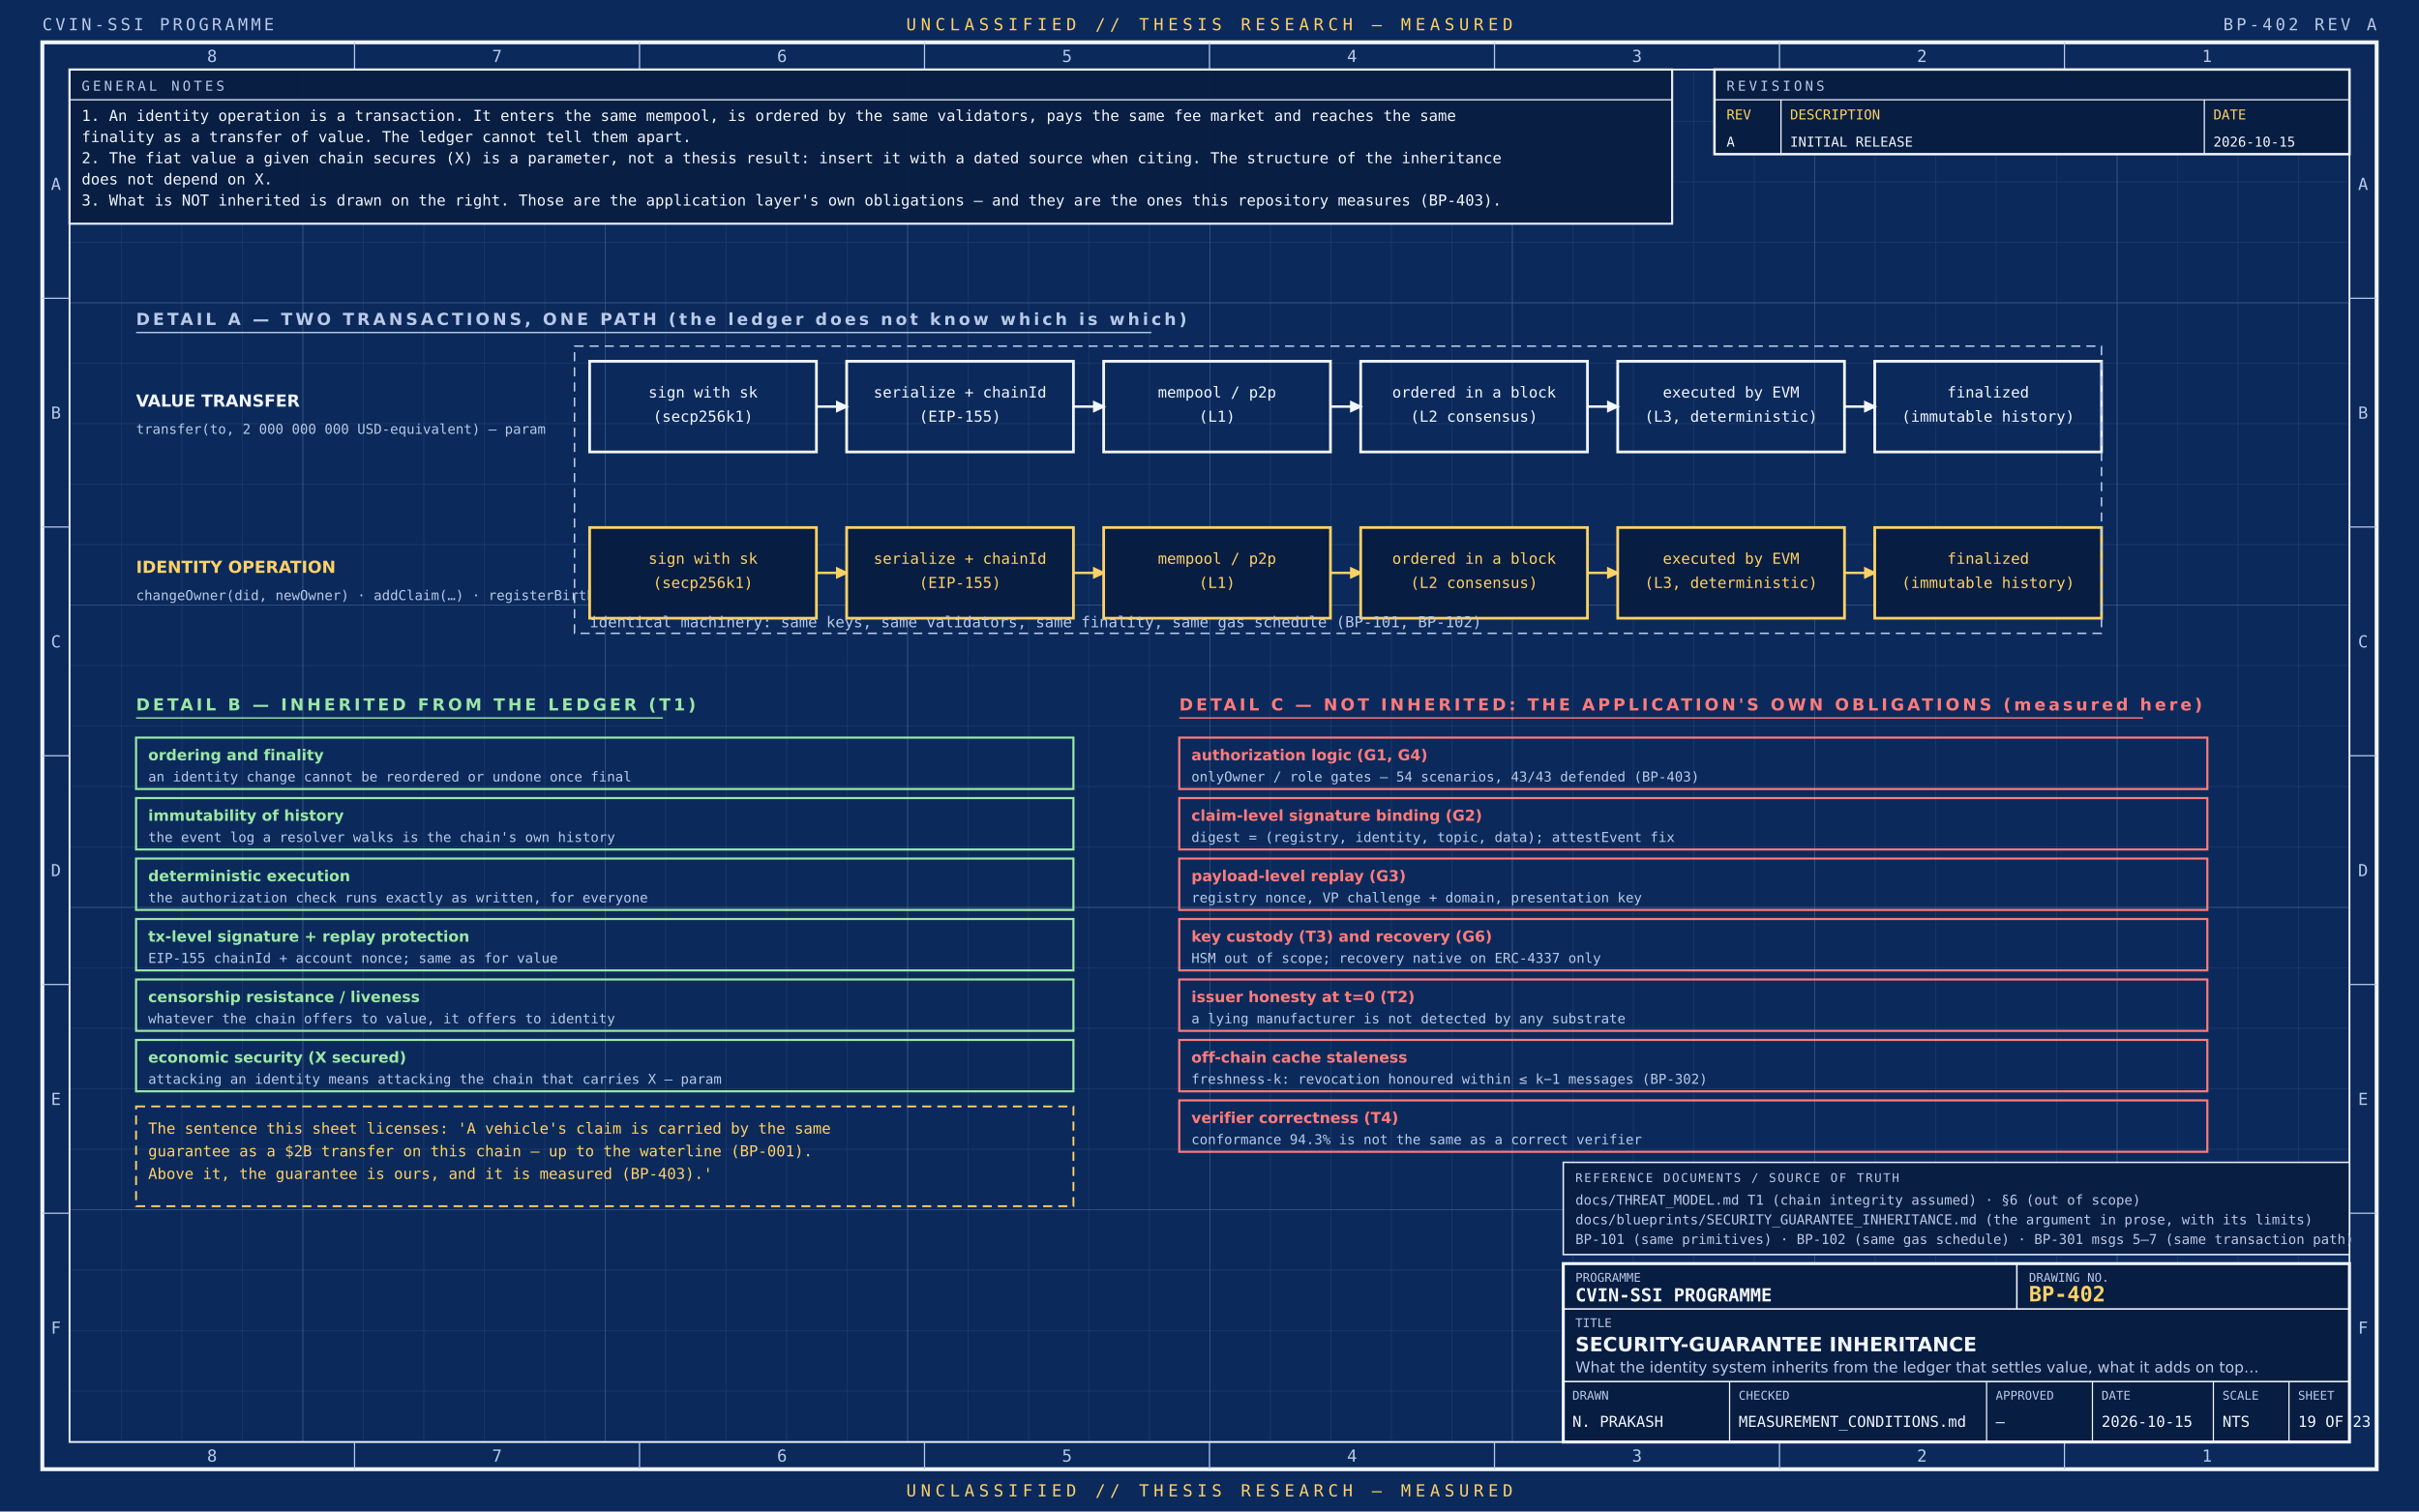
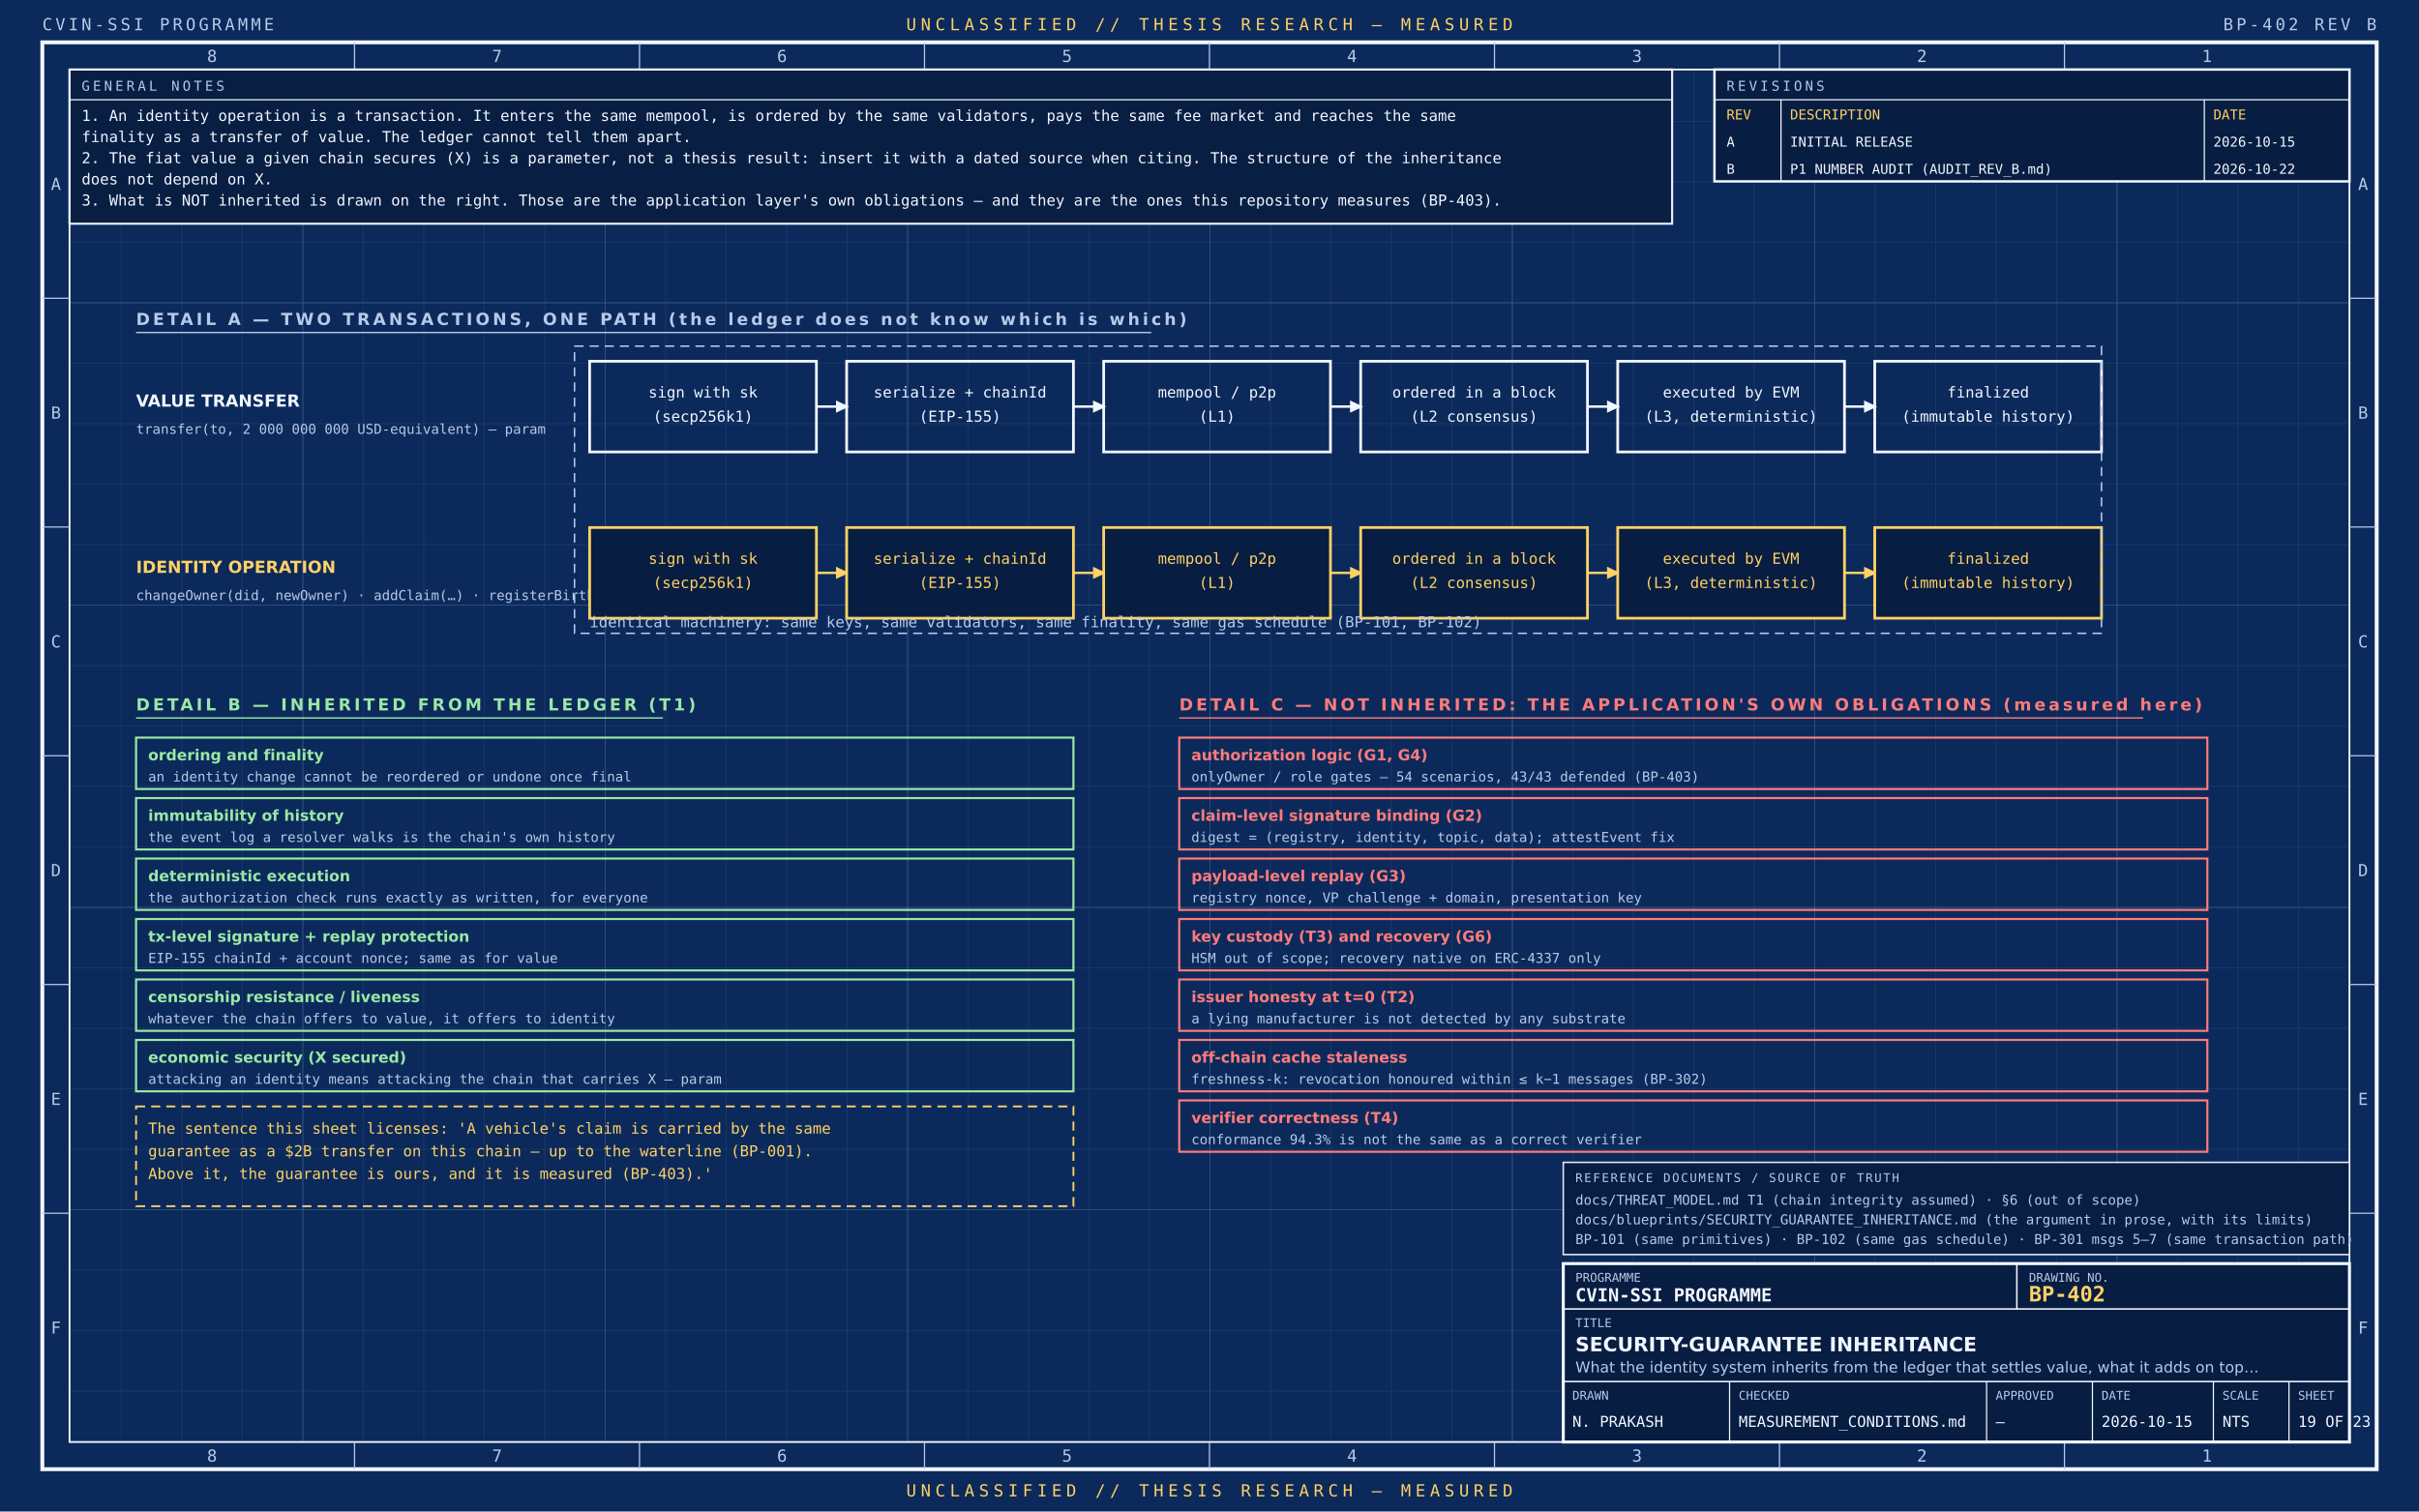
<svg xmlns="http://www.w3.org/2000/svg" width="1600" height="1000" viewBox="0 0 1600 1000">
  <defs>
    <pattern id="grid" width="40" height="40" patternUnits="userSpaceOnUse">
      <path d="M 40 0 L 0 0 0 40" fill="none" stroke="#5c78ad" stroke-width="0.35" opacity="0.55" />
    </pattern>
    <pattern id="grid2" width="200" height="200" patternUnits="userSpaceOnUse">
      <path d="M 200 0 L 0 0 0 200" fill="none" stroke="#5c78ad" stroke-width="0.7" opacity="0.6" />
    </pattern>
  </defs>
  <rect width="1600" height="1000" fill="#0b2a5b" />
  <rect x="46" y="46" width="1508" height="908" fill="url(#grid)" />
  <rect x="46" y="46" width="1508" height="908" fill="url(#grid2)" />
  <rect x="28" y="28" width="1544" height="944" fill="none" stroke="#f2f6ff" stroke-width="2.6" />
  <rect x="46" y="46" width="1508" height="908" fill="none" stroke="#f2f6ff" stroke-width="1.2" />
  <text x="140.25" y="41" font-family="DejaVu Sans Mono, Menlo, Consolas, monospace" font-size="11" fill="#b9c9e8" text-anchor="middle">8</text>
  <text x="140.25" y="967" font-family="DejaVu Sans Mono, Menlo, Consolas, monospace" font-size="11" fill="#b9c9e8" text-anchor="middle">8</text>
  <text x="328.75" y="41" font-family="DejaVu Sans Mono, Menlo, Consolas, monospace" font-size="11" fill="#b9c9e8" text-anchor="middle">7</text>
  <text x="328.75" y="967" font-family="DejaVu Sans Mono, Menlo, Consolas, monospace" font-size="11" fill="#b9c9e8" text-anchor="middle">7</text>
  <line x1="234.5" y1="28" x2="234.5" y2="46" stroke="#b9c9e8" stroke-width="0.8" />
  <line x1="234.5" y1="954" x2="234.5" y2="972" stroke="#b9c9e8" stroke-width="0.8" />
  <text x="517.25" y="41" font-family="DejaVu Sans Mono, Menlo, Consolas, monospace" font-size="11" fill="#b9c9e8" text-anchor="middle">6</text>
  <text x="517.25" y="967" font-family="DejaVu Sans Mono, Menlo, Consolas, monospace" font-size="11" fill="#b9c9e8" text-anchor="middle">6</text>
  <line x1="423.0" y1="28" x2="423.0" y2="46" stroke="#b9c9e8" stroke-width="0.8" />
  <line x1="423.0" y1="954" x2="423.0" y2="972" stroke="#b9c9e8" stroke-width="0.8" />
  <text x="705.75" y="41" font-family="DejaVu Sans Mono, Menlo, Consolas, monospace" font-size="11" fill="#b9c9e8" text-anchor="middle">5</text>
  <text x="705.75" y="967" font-family="DejaVu Sans Mono, Menlo, Consolas, monospace" font-size="11" fill="#b9c9e8" text-anchor="middle">5</text>
  <line x1="611.5" y1="28" x2="611.5" y2="46" stroke="#b9c9e8" stroke-width="0.8" />
  <line x1="611.5" y1="954" x2="611.5" y2="972" stroke="#b9c9e8" stroke-width="0.8" />
  <text x="894.25" y="41" font-family="DejaVu Sans Mono, Menlo, Consolas, monospace" font-size="11" fill="#b9c9e8" text-anchor="middle">4</text>
  <text x="894.25" y="967" font-family="DejaVu Sans Mono, Menlo, Consolas, monospace" font-size="11" fill="#b9c9e8" text-anchor="middle">4</text>
  <line x1="800.0" y1="28" x2="800.0" y2="46" stroke="#b9c9e8" stroke-width="0.8" />
  <line x1="800.0" y1="954" x2="800.0" y2="972" stroke="#b9c9e8" stroke-width="0.8" />
  <text x="1082.75" y="41" font-family="DejaVu Sans Mono, Menlo, Consolas, monospace" font-size="11" fill="#b9c9e8" text-anchor="middle">3</text>
  <text x="1082.75" y="967" font-family="DejaVu Sans Mono, Menlo, Consolas, monospace" font-size="11" fill="#b9c9e8" text-anchor="middle">3</text>
  <line x1="988.5" y1="28" x2="988.5" y2="46" stroke="#b9c9e8" stroke-width="0.8" />
  <line x1="988.5" y1="954" x2="988.5" y2="972" stroke="#b9c9e8" stroke-width="0.8" />
  <text x="1271.25" y="41" font-family="DejaVu Sans Mono, Menlo, Consolas, monospace" font-size="11" fill="#b9c9e8" text-anchor="middle">2</text>
  <text x="1271.25" y="967" font-family="DejaVu Sans Mono, Menlo, Consolas, monospace" font-size="11" fill="#b9c9e8" text-anchor="middle">2</text>
  <line x1="1177.0" y1="28" x2="1177.0" y2="46" stroke="#b9c9e8" stroke-width="0.8" />
  <line x1="1177.0" y1="954" x2="1177.0" y2="972" stroke="#b9c9e8" stroke-width="0.8" />
  <text x="1459.75" y="41" font-family="DejaVu Sans Mono, Menlo, Consolas, monospace" font-size="11" fill="#b9c9e8" text-anchor="middle">1</text>
  <text x="1459.75" y="967" font-family="DejaVu Sans Mono, Menlo, Consolas, monospace" font-size="11" fill="#b9c9e8" text-anchor="middle">1</text>
  <line x1="1365.5" y1="28" x2="1365.5" y2="46" stroke="#b9c9e8" stroke-width="0.8" />
  <line x1="1365.5" y1="954" x2="1365.5" y2="972" stroke="#b9c9e8" stroke-width="0.8" />
  <text x="37" y="125.667" font-family="DejaVu Sans Mono, Menlo, Consolas, monospace" font-size="11" fill="#b9c9e8" text-anchor="middle">A</text>
  <text x="1563" y="125.667" font-family="DejaVu Sans Mono, Menlo, Consolas, monospace" font-size="11" fill="#b9c9e8" text-anchor="middle">A</text>
  <text x="37" y="277.0" font-family="DejaVu Sans Mono, Menlo, Consolas, monospace" font-size="11" fill="#b9c9e8" text-anchor="middle">B</text>
  <text x="1563" y="277.0" font-family="DejaVu Sans Mono, Menlo, Consolas, monospace" font-size="11" fill="#b9c9e8" text-anchor="middle">B</text>
  <line x1="28" y1="197.333" x2="46" y2="197.333" stroke="#b9c9e8" stroke-width="0.8" />
  <line x1="1554" y1="197.333" x2="1572" y2="197.333" stroke="#b9c9e8" stroke-width="0.8" />
  <text x="37" y="428.333" font-family="DejaVu Sans Mono, Menlo, Consolas, monospace" font-size="11" fill="#b9c9e8" text-anchor="middle">C</text>
  <text x="1563" y="428.333" font-family="DejaVu Sans Mono, Menlo, Consolas, monospace" font-size="11" fill="#b9c9e8" text-anchor="middle">C</text>
  <line x1="28" y1="348.667" x2="46" y2="348.667" stroke="#b9c9e8" stroke-width="0.8" />
  <line x1="1554" y1="348.667" x2="1572" y2="348.667" stroke="#b9c9e8" stroke-width="0.8" />
  <text x="37" y="579.667" font-family="DejaVu Sans Mono, Menlo, Consolas, monospace" font-size="11" fill="#b9c9e8" text-anchor="middle">D</text>
  <text x="1563" y="579.667" font-family="DejaVu Sans Mono, Menlo, Consolas, monospace" font-size="11" fill="#b9c9e8" text-anchor="middle">D</text>
  <line x1="28" y1="500.0" x2="46" y2="500.0" stroke="#b9c9e8" stroke-width="0.8" />
  <line x1="1554" y1="500.0" x2="1572" y2="500.0" stroke="#b9c9e8" stroke-width="0.8" />
  <text x="37" y="731.0" font-family="DejaVu Sans Mono, Menlo, Consolas, monospace" font-size="11" fill="#b9c9e8" text-anchor="middle">E</text>
  <text x="1563" y="731.0" font-family="DejaVu Sans Mono, Menlo, Consolas, monospace" font-size="11" fill="#b9c9e8" text-anchor="middle">E</text>
  <line x1="28" y1="651.333" x2="46" y2="651.333" stroke="#b9c9e8" stroke-width="0.8" />
  <line x1="1554" y1="651.333" x2="1572" y2="651.333" stroke="#b9c9e8" stroke-width="0.8" />
  <text x="37" y="882.333" font-family="DejaVu Sans Mono, Menlo, Consolas, monospace" font-size="11" fill="#b9c9e8" text-anchor="middle">F</text>
  <text x="1563" y="882.333" font-family="DejaVu Sans Mono, Menlo, Consolas, monospace" font-size="11" fill="#b9c9e8" text-anchor="middle">F</text>
  <line x1="28" y1="802.667" x2="46" y2="802.667" stroke="#b9c9e8" stroke-width="0.8" />
  <line x1="1554" y1="802.667" x2="1572" y2="802.667" stroke="#b9c9e8" stroke-width="0.8" />
  <text x="800.0" y="20" font-family="DejaVu Sans Mono, Menlo, Consolas, monospace" font-size="11" fill="#ffd166" text-anchor="middle" letter-spacing="3">UNCLASSIFIED // THESIS RESEARCH — MEASURED</text>
  <text x="800.0" y="990" font-family="DejaVu Sans Mono, Menlo, Consolas, monospace" font-size="11" fill="#ffd166" text-anchor="middle" letter-spacing="3">UNCLASSIFIED // THESIS RESEARCH — MEASURED</text>
  <text x="28" y="20" font-family="DejaVu Sans Mono, Menlo, Consolas, monospace" font-size="11" fill="#b9c9e8" letter-spacing="2">CVIN-SSI PROGRAMME</text>
-   <text x="1572" y="20" font-family="DejaVu Sans Mono, Menlo, Consolas, monospace" font-size="11" fill="#b9c9e8" text-anchor="end" letter-spacing="2">BP-402  REV A</text>
+   <text x="1572" y="20" font-family="DejaVu Sans Mono, Menlo, Consolas, monospace" font-size="11" fill="#b9c9e8" text-anchor="end" letter-spacing="2">BP-402  REV B</text>
  <text x="90" y="215" font-family="DejaVu Sans, Helvetica, Arial, sans-serif" font-size="11" fill="#b9c9e8" text-anchor="start" font-weight="bold" opacity="1.0" letter-spacing="2">DETAIL A — TWO TRANSACTIONS, ONE PATH (the ledger does not know which is which)</text>
  <line x1="90" y1="220" x2="761.5" y2="220" stroke="#b9c9e8" stroke-width="0.9" opacity="1.0" />
  <text x="90" y="269" font-family="DejaVu Sans, Helvetica, Arial, sans-serif" font-size="11" fill="#f2f6ff" text-anchor="start" font-weight="bold" opacity="1.0">VALUE TRANSFER</text>
  <text x="90" y="287" font-family="DejaVu Sans Mono, Menlo, Consolas, monospace" font-size="9" fill="#b9c9e8" text-anchor="start" font-weight="normal" opacity="1.0">transfer(to, 2 000 000 000 USD-equivalent)  — param</text>
  <rect x="390" y="239" width="150" height="60" rx="0" fill="none" stroke="#f2f6ff" stroke-width="1.8" opacity="1.0" />
  <text x="465" y="263" font-family="DejaVu Sans Mono, Menlo, Consolas, monospace" font-size="10" fill="#f2f6ff" text-anchor="middle" font-weight="normal" opacity="1.0">sign with sk</text>
  <text x="465" y="279" font-family="DejaVu Sans Mono, Menlo, Consolas, monospace" font-size="10" fill="#f2f6ff" text-anchor="middle" font-weight="normal" opacity="1.0">(secp256k1)</text>
  <line x1="540" y1="269" x2="560" y2="269" stroke="#f2f6ff" stroke-width="1.6" opacity="1.0" />
  <polygon points="553.656,271.958 560,269 553.656,266.042" fill="#f2f6ff" stroke="#f2f6ff" stroke-width="1.4" />
  <rect x="560" y="239" width="150" height="60" rx="0" fill="none" stroke="#f2f6ff" stroke-width="1.8" opacity="1.0" />
  <text x="635" y="263" font-family="DejaVu Sans Mono, Menlo, Consolas, monospace" font-size="10" fill="#f2f6ff" text-anchor="middle" font-weight="normal" opacity="1.0">serialize + chainId</text>
  <text x="635" y="279" font-family="DejaVu Sans Mono, Menlo, Consolas, monospace" font-size="10" fill="#f2f6ff" text-anchor="middle" font-weight="normal" opacity="1.0">(EIP-155)</text>
  <line x1="710" y1="269" x2="730" y2="269" stroke="#f2f6ff" stroke-width="1.6" opacity="1.0" />
  <polygon points="723.656,271.958 730,269 723.656,266.042" fill="#f2f6ff" stroke="#f2f6ff" stroke-width="1.4" />
  <rect x="730" y="239" width="150" height="60" rx="0" fill="none" stroke="#f2f6ff" stroke-width="1.8" opacity="1.0" />
  <text x="805" y="263" font-family="DejaVu Sans Mono, Menlo, Consolas, monospace" font-size="10" fill="#f2f6ff" text-anchor="middle" font-weight="normal" opacity="1.0">mempool / p2p</text>
  <text x="805" y="279" font-family="DejaVu Sans Mono, Menlo, Consolas, monospace" font-size="10" fill="#f2f6ff" text-anchor="middle" font-weight="normal" opacity="1.0">(L1)</text>
  <line x1="880" y1="269" x2="900" y2="269" stroke="#f2f6ff" stroke-width="1.6" opacity="1.0" />
  <polygon points="893.656,271.958 900,269 893.656,266.042" fill="#f2f6ff" stroke="#f2f6ff" stroke-width="1.4" />
  <rect x="900" y="239" width="150" height="60" rx="0" fill="none" stroke="#f2f6ff" stroke-width="1.8" opacity="1.0" />
  <text x="975" y="263" font-family="DejaVu Sans Mono, Menlo, Consolas, monospace" font-size="10" fill="#f2f6ff" text-anchor="middle" font-weight="normal" opacity="1.0">ordered in a block</text>
  <text x="975" y="279" font-family="DejaVu Sans Mono, Menlo, Consolas, monospace" font-size="10" fill="#f2f6ff" text-anchor="middle" font-weight="normal" opacity="1.0">(L2 consensus)</text>
  <line x1="1050" y1="269" x2="1070" y2="269" stroke="#f2f6ff" stroke-width="1.6" opacity="1.0" />
  <polygon points="1063.656,271.958 1070,269 1063.656,266.042" fill="#f2f6ff" stroke="#f2f6ff" stroke-width="1.4" />
  <rect x="1070" y="239" width="150" height="60" rx="0" fill="none" stroke="#f2f6ff" stroke-width="1.8" opacity="1.0" />
  <text x="1145" y="263" font-family="DejaVu Sans Mono, Menlo, Consolas, monospace" font-size="10" fill="#f2f6ff" text-anchor="middle" font-weight="normal" opacity="1.0">executed by EVM</text>
  <text x="1145" y="279" font-family="DejaVu Sans Mono, Menlo, Consolas, monospace" font-size="10" fill="#f2f6ff" text-anchor="middle" font-weight="normal" opacity="1.0">(L3, deterministic)</text>
  <line x1="1220" y1="269" x2="1240" y2="269" stroke="#f2f6ff" stroke-width="1.6" opacity="1.0" />
  <polygon points="1233.656,271.958 1240,269 1233.656,266.042" fill="#f2f6ff" stroke="#f2f6ff" stroke-width="1.4" />
  <rect x="1240" y="239" width="150" height="60" rx="0" fill="none" stroke="#f2f6ff" stroke-width="1.8" opacity="1.0" />
  <text x="1315" y="263" font-family="DejaVu Sans Mono, Menlo, Consolas, monospace" font-size="10" fill="#f2f6ff" text-anchor="middle" font-weight="normal" opacity="1.0">finalized</text>
  <text x="1315" y="279" font-family="DejaVu Sans Mono, Menlo, Consolas, monospace" font-size="10" fill="#f2f6ff" text-anchor="middle" font-weight="normal" opacity="1.0">(immutable history)</text>
  <text x="90" y="379" font-family="DejaVu Sans, Helvetica, Arial, sans-serif" font-size="11" fill="#ffd166" text-anchor="start" font-weight="bold" opacity="1.0">IDENTITY OPERATION</text>
  <text x="90" y="397" font-family="DejaVu Sans Mono, Menlo, Consolas, monospace" font-size="9" fill="#b9c9e8" text-anchor="start" font-weight="normal" opacity="1.0">changeOwner(did, newOwner) · addClaim(…) · registerBirth(…)</text>
  <rect x="390" y="349" width="150" height="60" rx="0" fill="#071d41" stroke="#ffd166" stroke-width="1.8" opacity="1.0" />
  <text x="465" y="373" font-family="DejaVu Sans Mono, Menlo, Consolas, monospace" font-size="10" fill="#ffd166" text-anchor="middle" font-weight="normal" opacity="1.0">sign with sk</text>
  <text x="465" y="389" font-family="DejaVu Sans Mono, Menlo, Consolas, monospace" font-size="10" fill="#ffd166" text-anchor="middle" font-weight="normal" opacity="1.0">(secp256k1)</text>
  <line x1="540" y1="379" x2="560" y2="379" stroke="#ffd166" stroke-width="1.6" opacity="1.0" />
  <polygon points="553.656,381.958 560,379 553.656,376.042" fill="#ffd166" stroke="#ffd166" stroke-width="1.4" />
  <rect x="560" y="349" width="150" height="60" rx="0" fill="#071d41" stroke="#ffd166" stroke-width="1.8" opacity="1.0" />
  <text x="635" y="373" font-family="DejaVu Sans Mono, Menlo, Consolas, monospace" font-size="10" fill="#ffd166" text-anchor="middle" font-weight="normal" opacity="1.0">serialize + chainId</text>
  <text x="635" y="389" font-family="DejaVu Sans Mono, Menlo, Consolas, monospace" font-size="10" fill="#ffd166" text-anchor="middle" font-weight="normal" opacity="1.0">(EIP-155)</text>
  <line x1="710" y1="379" x2="730" y2="379" stroke="#ffd166" stroke-width="1.6" opacity="1.0" />
  <polygon points="723.656,381.958 730,379 723.656,376.042" fill="#ffd166" stroke="#ffd166" stroke-width="1.4" />
  <rect x="730" y="349" width="150" height="60" rx="0" fill="#071d41" stroke="#ffd166" stroke-width="1.8" opacity="1.0" />
  <text x="805" y="373" font-family="DejaVu Sans Mono, Menlo, Consolas, monospace" font-size="10" fill="#ffd166" text-anchor="middle" font-weight="normal" opacity="1.0">mempool / p2p</text>
  <text x="805" y="389" font-family="DejaVu Sans Mono, Menlo, Consolas, monospace" font-size="10" fill="#ffd166" text-anchor="middle" font-weight="normal" opacity="1.0">(L1)</text>
  <line x1="880" y1="379" x2="900" y2="379" stroke="#ffd166" stroke-width="1.6" opacity="1.0" />
  <polygon points="893.656,381.958 900,379 893.656,376.042" fill="#ffd166" stroke="#ffd166" stroke-width="1.4" />
  <rect x="900" y="349" width="150" height="60" rx="0" fill="#071d41" stroke="#ffd166" stroke-width="1.8" opacity="1.0" />
  <text x="975" y="373" font-family="DejaVu Sans Mono, Menlo, Consolas, monospace" font-size="10" fill="#ffd166" text-anchor="middle" font-weight="normal" opacity="1.0">ordered in a block</text>
  <text x="975" y="389" font-family="DejaVu Sans Mono, Menlo, Consolas, monospace" font-size="10" fill="#ffd166" text-anchor="middle" font-weight="normal" opacity="1.0">(L2 consensus)</text>
  <line x1="1050" y1="379" x2="1070" y2="379" stroke="#ffd166" stroke-width="1.6" opacity="1.0" />
  <polygon points="1063.656,381.958 1070,379 1063.656,376.042" fill="#ffd166" stroke="#ffd166" stroke-width="1.4" />
  <rect x="1070" y="349" width="150" height="60" rx="0" fill="#071d41" stroke="#ffd166" stroke-width="1.8" opacity="1.0" />
  <text x="1145" y="373" font-family="DejaVu Sans Mono, Menlo, Consolas, monospace" font-size="10" fill="#ffd166" text-anchor="middle" font-weight="normal" opacity="1.0">executed by EVM</text>
  <text x="1145" y="389" font-family="DejaVu Sans Mono, Menlo, Consolas, monospace" font-size="10" fill="#ffd166" text-anchor="middle" font-weight="normal" opacity="1.0">(L3, deterministic)</text>
  <line x1="1220" y1="379" x2="1240" y2="379" stroke="#ffd166" stroke-width="1.6" opacity="1.0" />
  <polygon points="1233.656,381.958 1240,379 1233.656,376.042" fill="#ffd166" stroke="#ffd166" stroke-width="1.4" />
  <rect x="1240" y="349" width="150" height="60" rx="0" fill="#071d41" stroke="#ffd166" stroke-width="1.8" opacity="1.0" />
  <text x="1315" y="373" font-family="DejaVu Sans Mono, Menlo, Consolas, monospace" font-size="10" fill="#ffd166" text-anchor="middle" font-weight="normal" opacity="1.0">finalized</text>
  <text x="1315" y="389" font-family="DejaVu Sans Mono, Menlo, Consolas, monospace" font-size="10" fill="#ffd166" text-anchor="middle" font-weight="normal" opacity="1.0">(immutable history)</text>
  <rect x="380" y="229" width="1010" height="190" rx="0" fill="none" stroke="#b9c9e8" stroke-width="1.0" opacity="1.0" stroke-dasharray="6,4" />
  <text x="390" y="415" font-family="DejaVu Sans Mono, Menlo, Consolas, monospace" font-size="10" fill="#b9c9e8" text-anchor="start" font-weight="normal" opacity="1.0">identical machinery: same keys, same validators, same finality, same gas schedule (BP-101, BP-102)</text>
  <text x="90" y="470" font-family="DejaVu Sans, Helvetica, Arial, sans-serif" font-size="11" fill="#9be7a5" text-anchor="start" font-weight="bold" opacity="1.0" letter-spacing="2">DETAIL B — INHERITED FROM THE LEDGER (T1)</text>
  <line x1="90" y1="475" x2="438.5" y2="475" stroke="#9be7a5" stroke-width="0.9" opacity="1.0" />
  <rect x="90" y="488" width="620" height="34" rx="0" fill="none" stroke="#9be7a5" stroke-width="1.4" opacity="1.0" />
  <text x="98" y="503" font-family="DejaVu Sans, Helvetica, Arial, sans-serif" font-size="10" fill="#9be7a5" text-anchor="start" font-weight="bold" opacity="1.0">ordering and finality</text>
  <text x="98" y="517" font-family="DejaVu Sans Mono, Menlo, Consolas, monospace" font-size="9" fill="#b9c9e8" text-anchor="start" font-weight="normal" opacity="1.0">an identity change cannot be reordered or undone once final</text>
  <rect x="90" y="528" width="620" height="34" rx="0" fill="none" stroke="#9be7a5" stroke-width="1.4" opacity="1.0" />
  <text x="98" y="543" font-family="DejaVu Sans, Helvetica, Arial, sans-serif" font-size="10" fill="#9be7a5" text-anchor="start" font-weight="bold" opacity="1.0">immutability of history</text>
  <text x="98" y="557" font-family="DejaVu Sans Mono, Menlo, Consolas, monospace" font-size="9" fill="#b9c9e8" text-anchor="start" font-weight="normal" opacity="1.0">the event log a resolver walks is the chain's own history</text>
  <rect x="90" y="568" width="620" height="34" rx="0" fill="none" stroke="#9be7a5" stroke-width="1.4" opacity="1.0" />
  <text x="98" y="583" font-family="DejaVu Sans, Helvetica, Arial, sans-serif" font-size="10" fill="#9be7a5" text-anchor="start" font-weight="bold" opacity="1.0">deterministic execution</text>
  <text x="98" y="597" font-family="DejaVu Sans Mono, Menlo, Consolas, monospace" font-size="9" fill="#b9c9e8" text-anchor="start" font-weight="normal" opacity="1.0">the authorization check runs exactly as written, for everyone</text>
  <rect x="90" y="608" width="620" height="34" rx="0" fill="none" stroke="#9be7a5" stroke-width="1.4" opacity="1.0" />
  <text x="98" y="623" font-family="DejaVu Sans, Helvetica, Arial, sans-serif" font-size="10" fill="#9be7a5" text-anchor="start" font-weight="bold" opacity="1.0">tx-level signature + replay protection</text>
  <text x="98" y="637" font-family="DejaVu Sans Mono, Menlo, Consolas, monospace" font-size="9" fill="#b9c9e8" text-anchor="start" font-weight="normal" opacity="1.0">EIP-155 chainId + account nonce; same as for value</text>
  <rect x="90" y="648" width="620" height="34" rx="0" fill="none" stroke="#9be7a5" stroke-width="1.4" opacity="1.0" />
  <text x="98" y="663" font-family="DejaVu Sans, Helvetica, Arial, sans-serif" font-size="10" fill="#9be7a5" text-anchor="start" font-weight="bold" opacity="1.0">censorship resistance / liveness</text>
  <text x="98" y="677" font-family="DejaVu Sans Mono, Menlo, Consolas, monospace" font-size="9" fill="#b9c9e8" text-anchor="start" font-weight="normal" opacity="1.0">whatever the chain offers to value, it offers to identity</text>
  <rect x="90" y="688" width="620" height="34" rx="0" fill="none" stroke="#9be7a5" stroke-width="1.4" opacity="1.0" />
  <text x="98" y="703" font-family="DejaVu Sans, Helvetica, Arial, sans-serif" font-size="10" fill="#9be7a5" text-anchor="start" font-weight="bold" opacity="1.0">economic security (X secured)</text>
  <text x="98" y="717" font-family="DejaVu Sans Mono, Menlo, Consolas, monospace" font-size="9" fill="#b9c9e8" text-anchor="start" font-weight="normal" opacity="1.0">attacking an identity means attacking the chain that carries X — param</text>
  <text x="780" y="470" font-family="DejaVu Sans, Helvetica, Arial, sans-serif" font-size="11" fill="#ff7b7b" text-anchor="start" font-weight="bold" opacity="1.0" letter-spacing="2">DETAIL C — NOT INHERITED: THE APPLICATION'S OWN OBLIGATIONS (measured here)</text>
  <line x1="780" y1="475" x2="1417.5" y2="475" stroke="#ff7b7b" stroke-width="0.9" opacity="1.0" />
  <rect x="780" y="488" width="680" height="34" rx="0" fill="none" stroke="#ff7b7b" stroke-width="1.4" opacity="1.0" />
  <text x="788" y="503" font-family="DejaVu Sans, Helvetica, Arial, sans-serif" font-size="10" fill="#ff7b7b" text-anchor="start" font-weight="bold" opacity="1.0">authorization logic (G1, G4)</text>
  <text x="788" y="517" font-family="DejaVu Sans Mono, Menlo, Consolas, monospace" font-size="9" fill="#b9c9e8" text-anchor="start" font-weight="normal" opacity="1.0">onlyOwner / role gates — 54 scenarios, 43/43 defended (BP-403)</text>
  <rect x="780" y="528" width="680" height="34" rx="0" fill="none" stroke="#ff7b7b" stroke-width="1.4" opacity="1.0" />
  <text x="788" y="543" font-family="DejaVu Sans, Helvetica, Arial, sans-serif" font-size="10" fill="#ff7b7b" text-anchor="start" font-weight="bold" opacity="1.0">claim-level signature binding (G2)</text>
  <text x="788" y="557" font-family="DejaVu Sans Mono, Menlo, Consolas, monospace" font-size="9" fill="#b9c9e8" text-anchor="start" font-weight="normal" opacity="1.0">digest = (registry, identity, topic, data); attestEvent fix</text>
  <rect x="780" y="568" width="680" height="34" rx="0" fill="none" stroke="#ff7b7b" stroke-width="1.4" opacity="1.0" />
  <text x="788" y="583" font-family="DejaVu Sans, Helvetica, Arial, sans-serif" font-size="10" fill="#ff7b7b" text-anchor="start" font-weight="bold" opacity="1.0">payload-level replay (G3)</text>
  <text x="788" y="597" font-family="DejaVu Sans Mono, Menlo, Consolas, monospace" font-size="9" fill="#b9c9e8" text-anchor="start" font-weight="normal" opacity="1.0">registry nonce, VP challenge + domain, presentation key</text>
  <rect x="780" y="608" width="680" height="34" rx="0" fill="none" stroke="#ff7b7b" stroke-width="1.4" opacity="1.0" />
  <text x="788" y="623" font-family="DejaVu Sans, Helvetica, Arial, sans-serif" font-size="10" fill="#ff7b7b" text-anchor="start" font-weight="bold" opacity="1.0">key custody (T3) and recovery (G6)</text>
  <text x="788" y="637" font-family="DejaVu Sans Mono, Menlo, Consolas, monospace" font-size="9" fill="#b9c9e8" text-anchor="start" font-weight="normal" opacity="1.0">HSM out of scope; recovery native on ERC-4337 only</text>
  <rect x="780" y="648" width="680" height="34" rx="0" fill="none" stroke="#ff7b7b" stroke-width="1.4" opacity="1.0" />
  <text x="788" y="663" font-family="DejaVu Sans, Helvetica, Arial, sans-serif" font-size="10" fill="#ff7b7b" text-anchor="start" font-weight="bold" opacity="1.0">issuer honesty at t=0 (T2)</text>
  <text x="788" y="677" font-family="DejaVu Sans Mono, Menlo, Consolas, monospace" font-size="9" fill="#b9c9e8" text-anchor="start" font-weight="normal" opacity="1.0">a lying manufacturer is not detected by any substrate</text>
  <rect x="780" y="688" width="680" height="34" rx="0" fill="none" stroke="#ff7b7b" stroke-width="1.4" opacity="1.0" />
  <text x="788" y="703" font-family="DejaVu Sans, Helvetica, Arial, sans-serif" font-size="10" fill="#ff7b7b" text-anchor="start" font-weight="bold" opacity="1.0">off-chain cache staleness</text>
  <text x="788" y="717" font-family="DejaVu Sans Mono, Menlo, Consolas, monospace" font-size="9" fill="#b9c9e8" text-anchor="start" font-weight="normal" opacity="1.0">freshness-k: revocation honoured within ≤ k−1 messages (BP-302)</text>
  <rect x="780" y="728" width="680" height="34" rx="0" fill="none" stroke="#ff7b7b" stroke-width="1.4" opacity="1.0" />
  <text x="788" y="743" font-family="DejaVu Sans, Helvetica, Arial, sans-serif" font-size="10" fill="#ff7b7b" text-anchor="start" font-weight="bold" opacity="1.0">verifier correctness (T4)</text>
  <text x="788" y="757" font-family="DejaVu Sans Mono, Menlo, Consolas, monospace" font-size="9" fill="#b9c9e8" text-anchor="start" font-weight="normal" opacity="1.0">conformance 94.3% is not the same as a correct verifier</text>
  <rect x="90" y="732" width="620" height="66" rx="0" fill="none" stroke="#ffd166" stroke-width="1.2" opacity="1.0" stroke-dasharray="6,4" />
  <text x="98" y="750" font-family="DejaVu Sans Mono, Menlo, Consolas, monospace" font-size="10" fill="#ffd166" text-anchor="start" font-weight="normal" opacity="1.0">The sentence this sheet licenses: 'A vehicle's claim is carried by the same</text>
  <text x="98" y="765" font-family="DejaVu Sans Mono, Menlo, Consolas, monospace" font-size="10" fill="#ffd166" text-anchor="start" font-weight="normal" opacity="1.0">guarantee as a $2B transfer on this chain — up to the waterline (BP-001).</text>
  <text x="98" y="780" font-family="DejaVu Sans Mono, Menlo, Consolas, monospace" font-size="10" fill="#ffd166" text-anchor="start" font-weight="normal" opacity="1.0">Above it, the guarantee is ours, and it is measured (BP-403).'</text>
  <rect x="46" y="46" width="1060" height="102" rx="0" fill="#071d41" stroke="#f2f6ff" stroke-width="1.4" opacity="0.95" />
  <text x="54" y="60" font-family="DejaVu Sans Mono, Menlo, Consolas, monospace" font-size="9" fill="#b9c9e8" text-anchor="start" font-weight="normal" opacity="1.0" letter-spacing="2">GENERAL NOTES</text>
  <line x1="46" y1="66" x2="1106" y2="66" stroke="#f2f6ff" stroke-width="0.8" opacity="1.0" />
  <text x="54" y="80" font-family="DejaVu Sans Mono, Menlo, Consolas, monospace" font-size="10" fill="#f2f6ff" text-anchor="start" font-weight="normal" opacity="1.0">1. An identity operation is a transaction. It enters the same mempool, is ordered by the same validators, pays the same fee market and reaches the same</text>
  <text x="54" y="94" font-family="DejaVu Sans Mono, Menlo, Consolas, monospace" font-size="10" fill="#f2f6ff" text-anchor="start" font-weight="normal" opacity="1.0">   finality as a transfer of value. The ledger cannot tell them apart.</text>
  <text x="54" y="108" font-family="DejaVu Sans Mono, Menlo, Consolas, monospace" font-size="10" fill="#f2f6ff" text-anchor="start" font-weight="normal" opacity="1.0">2. The fiat value a given chain secures (X) is a parameter, not a thesis result: insert it with a dated source when citing. The structure of the inheritance</text>
  <text x="54" y="122" font-family="DejaVu Sans Mono, Menlo, Consolas, monospace" font-size="10" fill="#f2f6ff" text-anchor="start" font-weight="normal" opacity="1.0">   does not depend on X.</text>
  <text x="54" y="136" font-family="DejaVu Sans Mono, Menlo, Consolas, monospace" font-size="10" fill="#f2f6ff" text-anchor="start" font-weight="normal" opacity="1.0">3. What is NOT inherited is drawn on the right. Those are the application layer's own obligations — and they are the ones this repository measures (BP-403).</text>
-   <rect x="1134" y="46" width="420" height="56" rx="0" fill="#071d41" stroke="#f2f6ff" stroke-width="1.6" opacity="1.0" />
+   <rect x="1134" y="46" width="420" height="74" rx="0" fill="#071d41" stroke="#f2f6ff" stroke-width="1.6" opacity="1.0" />
  <text x="1142" y="60" font-family="DejaVu Sans Mono, Menlo, Consolas, monospace" font-size="9" fill="#b9c9e8" text-anchor="start" font-weight="normal" opacity="1.0" letter-spacing="2">REVISIONS</text>
  <line x1="1134" y1="66" x2="1554" y2="66" stroke="#f2f6ff" stroke-width="0.8" opacity="1.0" />
  <text x="1142" y="79" font-family="DejaVu Sans Mono, Menlo, Consolas, monospace" font-size="9" fill="#ffd166" text-anchor="start" font-weight="normal" opacity="1.0">REV</text>
  <text x="1184" y="79" font-family="DejaVu Sans Mono, Menlo, Consolas, monospace" font-size="9" fill="#ffd166" text-anchor="start" font-weight="normal" opacity="1.0">DESCRIPTION</text>
  <text x="1464" y="79" font-family="DejaVu Sans Mono, Menlo, Consolas, monospace" font-size="9" fill="#ffd166" text-anchor="start" font-weight="normal" opacity="1.0">DATE</text>
  <text x="1142" y="97" font-family="DejaVu Sans Mono, Menlo, Consolas, monospace" font-size="9" fill="#f2f6ff" text-anchor="start" font-weight="normal" opacity="1.0">A</text>
  <text x="1184" y="97" font-family="DejaVu Sans Mono, Menlo, Consolas, monospace" font-size="9" fill="#f2f6ff" text-anchor="start" font-weight="normal" opacity="1.0">INITIAL RELEASE</text>
  <text x="1464" y="97" font-family="DejaVu Sans Mono, Menlo, Consolas, monospace" font-size="9" fill="#f2f6ff" text-anchor="start" font-weight="normal" opacity="1.0">2026-10-15</text>
-   <line x1="1178" y1="66" x2="1178" y2="102" stroke="#f2f6ff" stroke-width="0.8" opacity="1.0" />
-   <line x1="1458" y1="66" x2="1458" y2="102" stroke="#f2f6ff" stroke-width="0.8" opacity="1.0" />
+   <text x="1142" y="115" font-family="DejaVu Sans Mono, Menlo, Consolas, monospace" font-size="9" fill="#f2f6ff" text-anchor="start" font-weight="normal" opacity="1.0">B</text>
+   <text x="1184" y="115" font-family="DejaVu Sans Mono, Menlo, Consolas, monospace" font-size="9" fill="#f2f6ff" text-anchor="start" font-weight="normal" opacity="1.0">P1 NUMBER AUDIT (AUDIT_REV_B.md)</text>
+   <text x="1464" y="115" font-family="DejaVu Sans Mono, Menlo, Consolas, monospace" font-size="9" fill="#f2f6ff" text-anchor="start" font-weight="normal" opacity="1.0">2026-10-22</text>
+   <line x1="1178" y1="66" x2="1178" y2="120" stroke="#f2f6ff" stroke-width="0.8" opacity="1.0" />
+   <line x1="1458" y1="66" x2="1458" y2="120" stroke="#f2f6ff" stroke-width="0.8" opacity="1.0" />
  <rect x="1034" y="769" width="520" height="61" rx="0" fill="#071d41" stroke="#f2f6ff" stroke-width="1.0" opacity="0.95" />
  <text x="1042" y="782" font-family="DejaVu Sans Mono, Menlo, Consolas, monospace" font-size="8" fill="#b9c9e8" text-anchor="start" font-weight="normal" opacity="1.0" letter-spacing="1">REFERENCE DOCUMENTS / SOURCE OF TRUTH</text>
  <text x="1042" y="797" font-family="DejaVu Sans Mono, Menlo, Consolas, monospace" font-size="9" fill="#b9c9e8" text-anchor="start" font-weight="normal" opacity="1.0">docs/THREAT_MODEL.md T1 (chain integrity assumed) · §6 (out of scope)</text>
  <text x="1042" y="810" font-family="DejaVu Sans Mono, Menlo, Consolas, monospace" font-size="9" fill="#b9c9e8" text-anchor="start" font-weight="normal" opacity="1.0">docs/blueprints/SECURITY_GUARANTEE_INHERITANCE.md (the argument in prose, with its limits)</text>
  <text x="1042" y="823" font-family="DejaVu Sans Mono, Menlo, Consolas, monospace" font-size="9" fill="#b9c9e8" text-anchor="start" font-weight="normal" opacity="1.0">BP-101 (same primitives) · BP-102 (same gas schedule) · BP-301 msgs 5–7 (same transaction path)</text>
  <rect x="1034" y="836" width="520" height="118" rx="0" fill="#071d41" stroke="#f2f6ff" stroke-width="2.0" opacity="1.0" />
  <line x1="1034" y1="866" x2="1554" y2="866" stroke="#f2f6ff" stroke-width="1.0" opacity="1.0" />
  <line x1="1034" y1="914" x2="1554" y2="914" stroke="#f2f6ff" stroke-width="1.0" opacity="1.0" />
  <line x1="1334" y1="836" x2="1334" y2="866" stroke="#f2f6ff" stroke-width="1.0" opacity="1.0" />
  <text x="1042" y="848" font-family="DejaVu Sans Mono, Menlo, Consolas, monospace" font-size="8" fill="#b9c9e8" text-anchor="start" font-weight="normal" opacity="1.0">PROGRAMME</text>
  <text x="1042" y="861" font-family="DejaVu Sans Mono, Menlo, Consolas, monospace" font-size="12" fill="#f2f6ff" text-anchor="start" font-weight="bold" opacity="1.0">CVIN-SSI PROGRAMME</text>
  <text x="1342" y="848" font-family="DejaVu Sans Mono, Menlo, Consolas, monospace" font-size="8" fill="#b9c9e8" text-anchor="start" font-weight="normal" opacity="1.0">DRAWING NO.</text>
  <text x="1342" y="861" font-family="DejaVu Sans Mono, Menlo, Consolas, monospace" font-size="14" fill="#ffd166" text-anchor="start" font-weight="bold" opacity="1.0">BP-402</text>
  <text x="1042" y="878" font-family="DejaVu Sans Mono, Menlo, Consolas, monospace" font-size="8" fill="#b9c9e8" text-anchor="start" font-weight="normal" opacity="1.0">TITLE</text>
  <text x="1042" y="894" font-family="DejaVu Sans, Helvetica, Arial, sans-serif" font-size="13" fill="#f2f6ff" text-anchor="start" font-weight="bold" opacity="1.0">SECURITY-GUARANTEE INHERITANCE</text>
  <text x="1042" y="908" font-family="DejaVu Sans, Helvetica, Arial, sans-serif" font-size="10" fill="#b9c9e8" text-anchor="start" font-weight="normal" opacity="1.0">What the identity system inherits from the ledger that settles value, what it adds on top…</text>
  <text x="1040" y="926" font-family="DejaVu Sans Mono, Menlo, Consolas, monospace" font-size="8" fill="#b9c9e8" text-anchor="start" font-weight="normal" opacity="1.0">DRAWN</text>
  <text x="1040" y="944" font-family="DejaVu Sans Mono, Menlo, Consolas, monospace" font-size="10" fill="#f2f6ff" text-anchor="start" font-weight="normal" opacity="1.0">N. PRAKASH</text>
  <line x1="1144" y1="914" x2="1144" y2="954" stroke="#f2f6ff" stroke-width="0.8" opacity="1.0" />
  <text x="1150" y="926" font-family="DejaVu Sans Mono, Menlo, Consolas, monospace" font-size="8" fill="#b9c9e8" text-anchor="start" font-weight="normal" opacity="1.0">CHECKED</text>
  <text x="1150" y="944" font-family="DejaVu Sans Mono, Menlo, Consolas, monospace" font-size="10" fill="#f2f6ff" text-anchor="start" font-weight="normal" opacity="1.0">MEASUREMENT_CONDITIONS.md</text>
  <line x1="1314" y1="914" x2="1314" y2="954" stroke="#f2f6ff" stroke-width="0.8" opacity="1.0" />
  <text x="1320" y="926" font-family="DejaVu Sans Mono, Menlo, Consolas, monospace" font-size="8" fill="#b9c9e8" text-anchor="start" font-weight="normal" opacity="1.0">APPROVED</text>
  <text x="1320" y="944" font-family="DejaVu Sans Mono, Menlo, Consolas, monospace" font-size="10" fill="#f2f6ff" text-anchor="start" font-weight="normal" opacity="1.0">—</text>
  <line x1="1384" y1="914" x2="1384" y2="954" stroke="#f2f6ff" stroke-width="0.8" opacity="1.0" />
  <text x="1390" y="926" font-family="DejaVu Sans Mono, Menlo, Consolas, monospace" font-size="8" fill="#b9c9e8" text-anchor="start" font-weight="normal" opacity="1.0">DATE</text>
  <text x="1390" y="944" font-family="DejaVu Sans Mono, Menlo, Consolas, monospace" font-size="10" fill="#f2f6ff" text-anchor="start" font-weight="normal" opacity="1.0">2026-10-15</text>
  <line x1="1464" y1="914" x2="1464" y2="954" stroke="#f2f6ff" stroke-width="0.8" opacity="1.0" />
  <text x="1470" y="926" font-family="DejaVu Sans Mono, Menlo, Consolas, monospace" font-size="8" fill="#b9c9e8" text-anchor="start" font-weight="normal" opacity="1.0">SCALE</text>
  <text x="1470" y="944" font-family="DejaVu Sans Mono, Menlo, Consolas, monospace" font-size="10" fill="#f2f6ff" text-anchor="start" font-weight="normal" opacity="1.0">NTS</text>
  <line x1="1514" y1="914" x2="1514" y2="954" stroke="#f2f6ff" stroke-width="0.8" opacity="1.0" />
  <text x="1520" y="926" font-family="DejaVu Sans Mono, Menlo, Consolas, monospace" font-size="8" fill="#b9c9e8" text-anchor="start" font-weight="normal" opacity="1.0">SHEET</text>
  <text x="1520" y="944" font-family="DejaVu Sans Mono, Menlo, Consolas, monospace" font-size="10" fill="#f2f6ff" text-anchor="start" font-weight="normal" opacity="1.0">19 OF 23</text>
  <line x1="1554" y1="914" x2="1554" y2="954" stroke="#f2f6ff" stroke-width="0.8" opacity="1.0" />
</svg>
